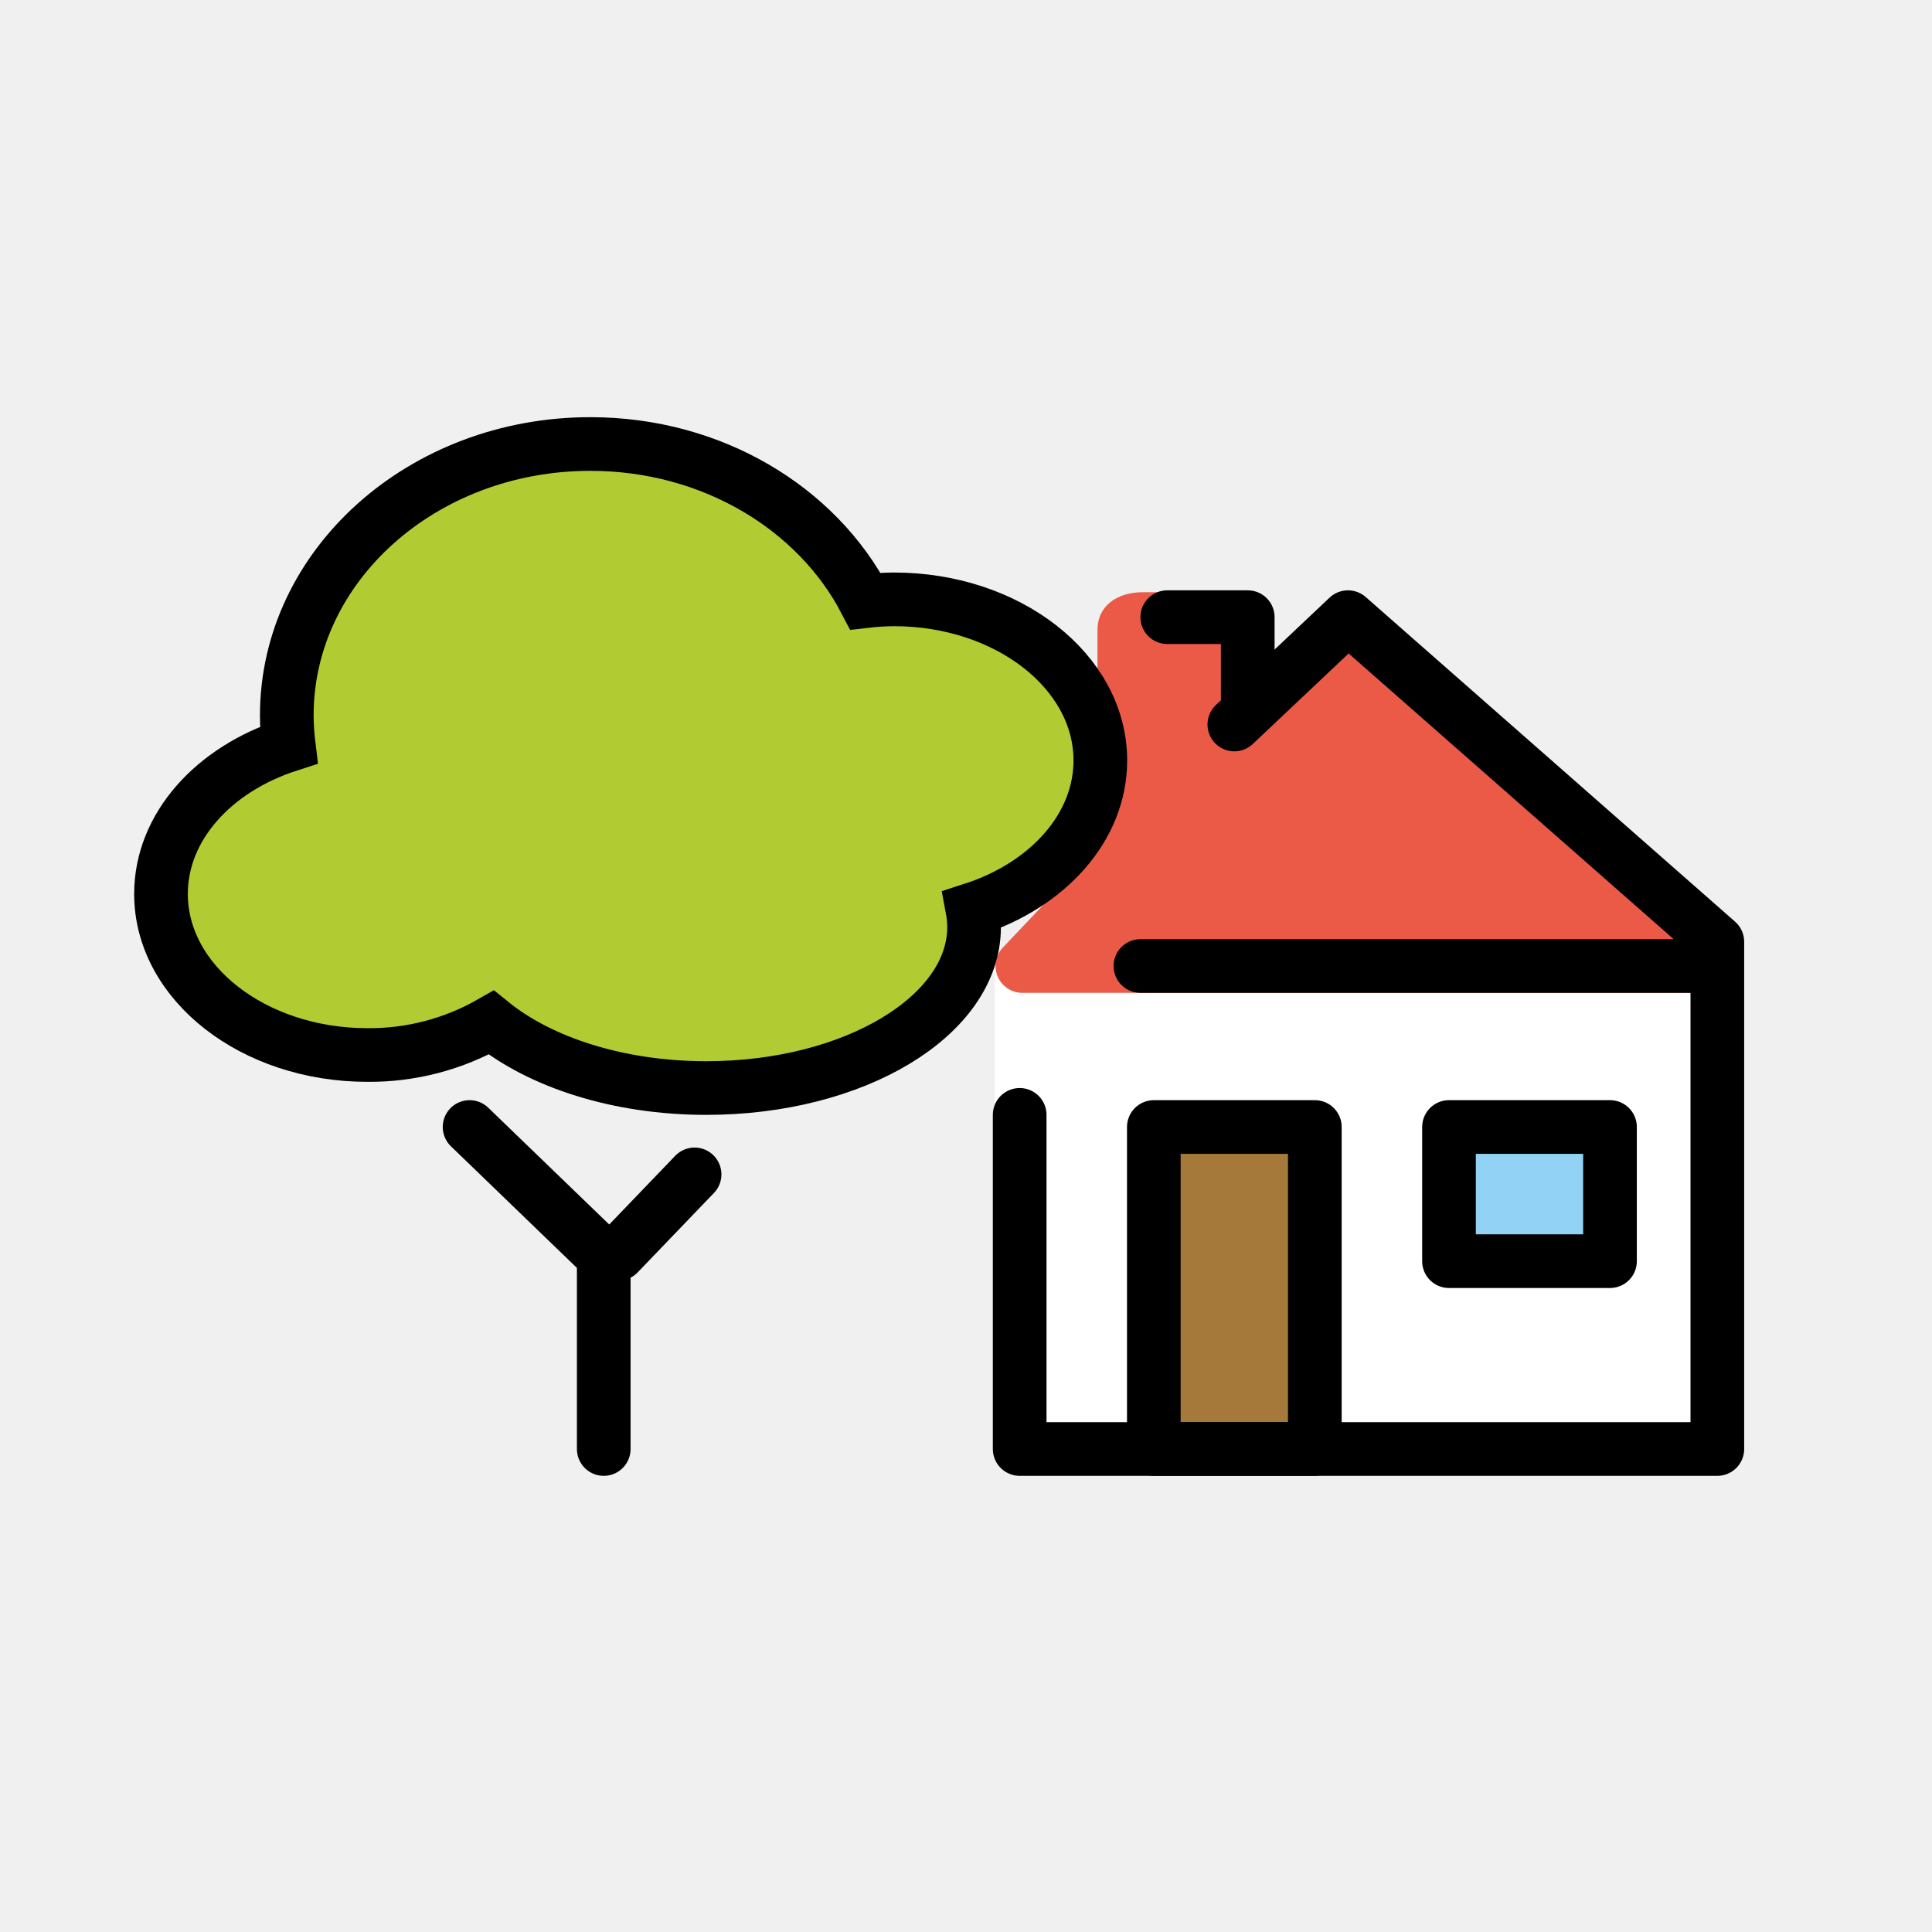
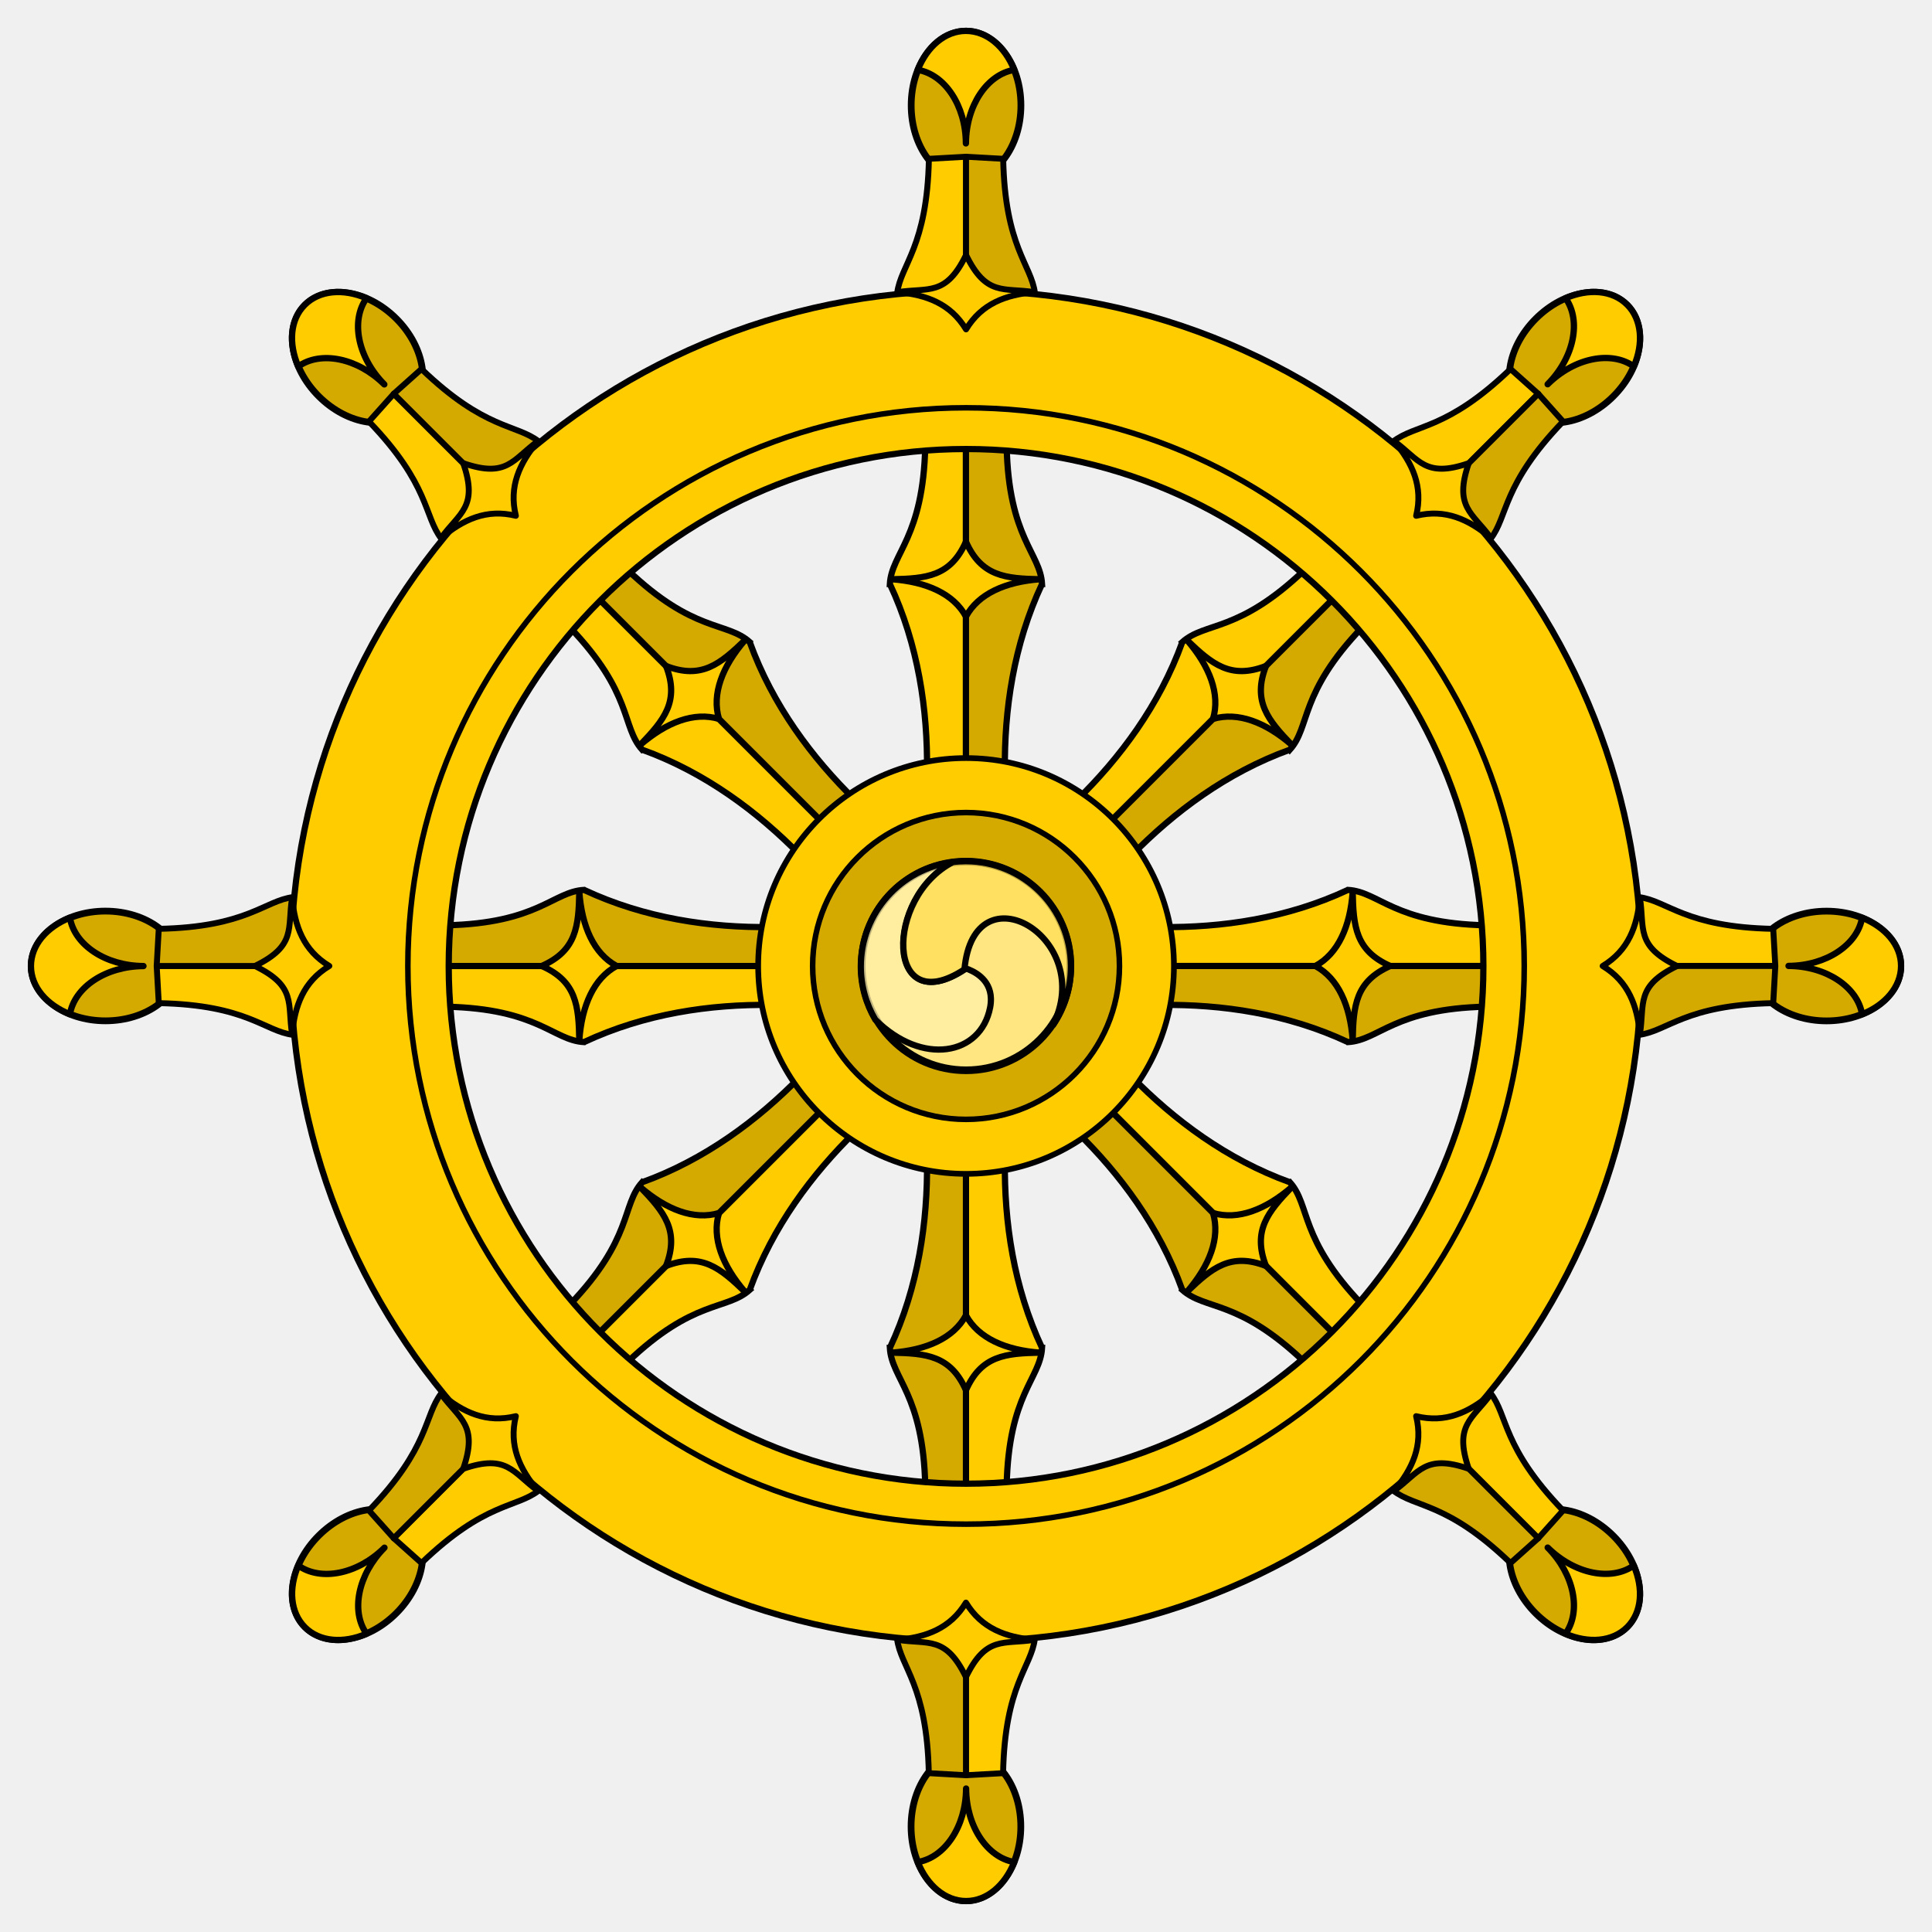
- <svg xmlns="http://www.w3.org/2000/svg" id="emoji" viewBox="0 0 72 72" version="1.1">
-   <g id="color">
-     <rect x="37.075" y="36.053" width="26.884" height="18.114" fill="#FFFFFF" />
-     <polygon fill="#EA5A47" stroke="#EA5A47" stroke-linecap="round" stroke-linejoin="round" stroke-miterlimit="10" stroke-width="2" points="50.235,23.2 38.1,36 63.5,36" />
-     <path fill="#EA5A47" d="M47.3,26l-6.4,6.059v-8.573c0-0.931,0.755-1.416,1.686-1.416h3.028 c0.931,0,1.686,0.485,1.686,1.416C47.3,23.486,47.3,26,47.3,26z" />
-     <rect x="43" y="42" width="6" height="12" fill="#A57939" />
-     <rect x="54" y="42" width="6" height="5" fill="#92D3F5" />
-     <path fill="#B1CC33" d="M41.006,28.339c0-3.312-3.445-6.003-7.694-6.003c-0.355,0.003-0.71,0.025-1.062,0.066 c-1.8-3.455-5.707-5.855-10.25-5.855c-6.248,0-11.312,4.529-11.312,10.114c0.001,0.369,0.025,0.738,0.07,1.104 C7.966,28.666,6,30.81,6,33.314c0,3.312,3.445,6.003,7.694,6.003c1.615,0.014,3.206-0.402,4.614-1.207 c1.818,1.477,4.726,2.438,8.015,2.438c5.511,0,9.978-2.688,9.978-6.003c-0.001-0.219-0.021-0.438-0.061-0.653 C39.036,32.99,41.006,30.845,41.006,28.339z" />
-   </g>
-   <g id="hair" />
-   <g id="skin" />
-   <g id="skin-shadow" />
-   <g id="line">
-     <polyline fill="none" stroke="#000000" stroke-linecap="round" stroke-linejoin="round" stroke-miterlimit="10" stroke-width="2" points="46,27 50.235,23 64,35.098 64,54 38,54 38,41.548" />
-     <rect x="43" y="42" width="6" height="12" fill="none" stroke="#000000" stroke-linecap="round" stroke-linejoin="round" stroke-miterlimit="10" stroke-width="2" />
-     <rect x="54" y="42" width="6" height="5" fill="none" stroke="#000000" stroke-linecap="round" stroke-linejoin="round" stroke-miterlimit="10" stroke-width="2" />
-     <polyline fill="none" stroke="#000000" stroke-linecap="round" stroke-linejoin="round" stroke-miterlimit="10" stroke-width="2" points="43.5,23 46.5,23 46.5,26" />
-     <path fill="none" stroke="#000000" stroke-miterlimit="10" stroke-width="2" d="M31.245,39.34" />
-     <polyline fill="none" stroke="#000000" stroke-linecap="round" stroke-linejoin="round" stroke-width="2" points="22.5,54 22.5,46.827 17.5,42" />
-     <line x1="23.041" x2="25.885" y1="46.727" y2="43.766" fill="none" stroke="#000000" stroke-linecap="round" stroke-linejoin="round" stroke-width="2" />
-     <path fill="none" stroke="#000000" stroke-linecap="round" stroke-miterlimit="10" stroke-width="2" d="M41.006,28.339 c0-3.312-3.445-6.003-7.694-6.003c-0.355,0.003-0.71,0.025-1.062,0.066c-1.8-3.455-5.707-5.855-10.25-5.855 c-6.248,0-11.312,4.529-11.312,10.114c0.001,0.369,0.025,0.738,0.07,1.104C7.966,28.666,6,30.81,6,33.314 c0,3.312,3.445,6.003,7.694,6.003c1.615,0.014,3.206-0.402,4.614-1.207c1.818,1.477,4.726,2.438,8.015,2.438 c5.511,0,9.978-2.688,9.978-6.003c-0.001-0.219-0.021-0.438-0.061-0.653 C39.036,32.99,41.006,30.845,41.006,28.339z" />
-     <line x1="63.5" x2="42.5" y1="36" y2="36" fill="none" stroke="#000000" stroke-linecap="round" stroke-linejoin="round" stroke-miterlimit="10" stroke-width="2" />
+ <svg xmlns="http://www.w3.org/2000/svg" width="696.75" height="696.74" version="1.1" viewBox="0 0 184.35 184.35">
+   <g transform="translate(142.07 -54.014)">
+     <g transform="translate(287.26 239.26)" stroke="#000">
+       <g fill-rule="evenodd">
+         <g stroke-width=".594">
+           <path d="m-357.79-62.166c-2.221 1.985-5.354 0.845-11.705 6.928l-2.887-2.606 22.037-22.037 2.653 2.601c-4.149 4.055-7.92 9.087-10.099 15.113z" fill="#fc0" />
+           <path d="m-368.06-72.434c-1.985 2.221-0.845 5.354-6.928 11.705l2.606 2.887 22.037-22.037-2.601-2.653c-4.055 4.149-9.087 7.92-15.113 10.099z" fill="#d4aa00" />
+           <path d="m-365.78-64.443c3.377-1.312 5.169 0.187 7.544 2.473-2.172-2.51-3.198-5.161-2.488-7.529-2.368 0.71-5.02-0.316-7.529-2.488 2.286 2.375 3.785 4.167 2.473 7.544z" fill="#fc0" stroke-linecap="round" stroke-linejoin="round" />
+           <path d="m-316.52-123.97c2.221-1.985 5.354-0.845 11.705-6.928l2.887 2.606-22.037 22.037-2.653-2.601c4.149-4.055 7.92-9.087 10.099-15.113z" fill="#fc0" />
+           <path d="m-306.25-113.71c1.985-2.221 0.845-5.354 6.928-11.705l-2.606-2.887-22.037 22.037 2.601 2.653c4.055-4.149 9.087-7.92 15.113-10.099z" fill="#d4aa00" />
+           <path d="m-308.53-121.7c-3.377 1.312-5.169-0.187-7.544-2.473 2.172 2.51 3.198 5.161 2.488 7.529 2.368-0.71 5.02 0.316 7.529 2.488-2.286-2.375-3.785-4.167-2.473-7.544z" fill="#fc0" stroke-linecap="round" stroke-linejoin="round" />
+         </g>
+         <g stroke-width=".594">
+           <path d="m-373.6-85.81c-2.974-0.167-4.383-3.188-13.175-3.377l-0.199-3.884h31.166l0.037 3.715c-5.801-0.067-12.025 0.826-17.828 3.545z" fill="#fc0" />
+           <path d="m-373.6-100.33c-2.974 0.167-4.383 3.188-13.175 3.377l-0.199 3.884h31.166l0.037-3.715c-5.801 0.067-12.025-0.826-17.828-3.545z" fill="#d4aa00" />
+           <path d="m-377.64-93.071c3.316 1.46 3.523 3.787 3.586 7.083 0.239-3.31 1.388-5.911 3.565-7.083-2.177-1.172-3.326-3.773-3.565-7.083-0.063 3.296-0.27 5.623-3.586 7.083z" fill="#fc0" stroke-linecap="round" stroke-linejoin="round" />
+           <path d="m-300.71-100.33c2.974 0.167 4.383 3.188 13.175 3.377l0.199 3.884h-31.166l-0.037-3.715c5.801 0.067 12.025-0.826 17.828-3.545z" fill="#fc0" />
+           <path d="m-300.71-85.81c2.974-0.167 4.383-3.188 13.175-3.377l0.199-3.884h-31.166l-0.037 3.715c5.801-0.067 12.025 0.826 17.828 3.545z" fill="#d4aa00" />
+           <path d="m-296.67-93.071c-3.316-1.46-3.523-3.787-3.586-7.083-0.239 3.31-1.388 5.911-3.565 7.083 2.177 1.172 3.326 3.773 3.565 7.083 0.063-3.296 0.27-5.623 3.586-7.083z" fill="#fc0" stroke-linecap="round" stroke-linejoin="round" />
+         </g>
+         <g stroke-width=".594">
+           <path d="m-368.06-113.71c-1.985-2.221-0.845-5.354-6.928-11.705l2.606-2.887 22.037 22.037-2.6 2.653c-4.055-4.149-9.087-7.92-15.113-10.099z" fill="#fc0" />
+           <path d="m-357.79-123.98c-2.221-1.985-5.354-0.845-11.705-6.928l-2.887 2.606 22.037 22.037 2.653-2.6c-4.149-4.055-7.92-9.087-10.099-15.113z" fill="#d4aa00" />
+           <path d="m-365.78-121.7c1.312 3.377-0.187 5.169-2.473 7.544 2.51-2.172 5.161-3.198 7.529-2.488-0.71-2.368 0.316-5.02 2.488-7.529-2.375 2.286-4.167 3.785-7.544 2.473z" fill="#fc0" stroke-linecap="round" stroke-linejoin="round" />
+           <path d="m-306.25-72.436c1.985 2.221 0.845 5.354 6.928 11.705l-2.606 2.887-22.037-22.037 2.6-2.653c4.055 4.149 9.087 7.92 15.113 10.099z" fill="#fc0" />
+           <path d="m-316.52-62.168c2.221 1.985 5.354 0.845 11.705 6.928l2.887-2.606-22.037-22.037-2.653 2.6c4.149 4.055 7.92 9.087 10.099 15.113z" fill="#d4aa00" />
+           <path d="m-308.53-64.445c-1.312-3.377 0.187-5.169 2.473-7.544-2.51 2.172-5.161 3.198-7.529 2.488 0.71 2.368-0.316 5.02-2.488 7.529 2.375-2.286 4.167-3.785 7.544-2.473z" fill="#fc0" stroke-linecap="round" stroke-linejoin="round" />
+         </g>
+         <g stroke-width=".594">
+           <path d="m-344.42-129.52c0.167-2.974 3.188-4.383 3.377-13.175l3.884-0.199v31.165l-3.715 0.037c0.067-5.801-0.826-12.025-3.545-17.828z" fill="#fc0" />
+           <path d="m-329.9-129.52c-0.167-2.974-3.188-4.383-3.377-13.175l-3.884-0.199v31.165l3.715 0.037c-0.067-5.801 0.826-12.025 3.545-17.828z" fill="#d4aa00" />
+           <path d="m-337.16-133.56c-1.46 3.316-3.787 3.523-7.083 3.586 3.31 0.239 5.91 1.388 7.083 3.565 1.172-2.177 3.773-3.326 7.083-3.565-3.296-0.063-5.623-0.27-7.083-3.586z" fill="#fc0" stroke-linecap="round" stroke-linejoin="round" />
+           <path d="m-329.9-56.629c-0.167 2.974-3.188 4.383-3.377 13.175l-3.884 0.199v-31.165l3.715-0.037c-0.067 5.801 0.826 12.025 3.545 17.828z" fill="#fc0" />
+           <path d="m-344.42-56.629c0.167 2.974 3.188 4.383 3.377 13.175l3.884 0.199v-31.165l-3.715-0.037c0.067 5.801-0.826 12.025-3.545 17.828z" fill="#d4aa00" />
+           <path d="m-337.16-52.589c1.46-3.316 3.787-3.523 7.083-3.586-3.31-0.239-5.91-1.388-7.083-3.565-1.172 2.177-3.773 3.326-7.083 3.565 3.296 0.063 5.623 0.27 7.083 3.586z" fill="#fc0" stroke-linecap="round" stroke-linejoin="round" />
+         </g>
+         <circle transform="scale(1,-1)" cx="-337.15" cy="93.073" r="19.837" fill="#fc0" stroke-width=".542" />
+         <circle transform="scale(1,-1)" cx="-337.15" cy="93.073" r="14.639" fill="#d4aa00" stroke-width=".529" />
+         <path d="m-337.16-157.51c-35.571 0-64.429 28.858-64.429 64.429 0 35.571 28.858 64.447 64.429 64.447s64.447-28.877 64.447-64.447c0-35.571-28.877-64.429-64.447-64.429zm0 15.11c27.247 0 49.374 22.109 49.374 49.355 0 27.247-22.127 49.374-49.374 49.374s-49.355-22.127-49.355-49.374c0-27.247 22.109-49.355 49.355-49.355z" fill="#fc0" stroke-width=".594" />
+       </g>
+       <circle cx="-337.15" cy="-93.073" r="53.263" fill="none" stroke-width=".529" />
+       <g fill-rule="evenodd">
+         <ellipse transform="scale(1,-1)" cx="-337.15" cy="93.074" rx="9.955" ry="9.955" fill="#ffe680" stroke-width=".728" />
+         <path d="m-334.78-89.978c-0.055-1.871-1.65-2.626-2.478-2.892-4e-3 0.041-0.011 0.08-0.015 0.121-7.533 4.955-7.67-6.867-1.092-10.249-4.97 0.6-8.828 4.835-8.828 9.966 0 1.851 0.505 3.587 1.38 5.077 4.461 4.448 10.075 3.442 10.962-1.168 0.059-0.307 0.079-0.593 0.071-0.855z" fill="#fea" fill-opacity=".75" stroke-width=".594" />
+         <path d="m-327.14-93.031c0-5.542-4.501-10.041-10.041-10.041-0.411 0-0.815 0.028-1.213 0.076-6.578 3.381-6.441 15.203 1.092 10.249 0.888-9.864 12.639-2.99 8.418 5.37 1.1-1.611 1.744-3.557 1.744-5.653z" fill="#fd5" fill-opacity=".75" stroke-width=".594" />
+         <ellipse cx="-337.15" cy="-175.19" rx="5.235" ry="7.085" fill="#d4aa00" stroke-width=".644" />
+         <g stroke-linejoin="round">
+           <path d="m-332.55-178.58c-0.884-2.219-2.622-3.72-4.614-3.72s-3.712 1.501-4.597 3.72c2.58 0.439 4.58 3.408 4.597 7.017 0.017-3.617 2.026-6.589 4.614-7.017z" fill="#fc0" stroke-width=".602" />
+           <g stroke-width=".566">
+             <path d="m-337.15-170.29-3.545 0.199c-0.164 8.426-2.682 10.078-3.029 12.816l6.574-0.374z" fill="#fc0" />
+             <path d="m-337.15-170.29 3.545 0.199c0.164 8.426 2.682 10.078 3.029 12.816l-6.574-0.374z" fill="#d4aa00" />
+             <path d="m-337.15-160.92c-1.939 3.993-3.594 3.089-6.519 3.551 2.72 0.253 5.023 1.079 6.519 3.552 1.496-2.473 3.798-3.299 6.518-3.552-2.924-0.462-4.579 0.442-6.518-3.551z" fill="#fc0" stroke-linecap="round" />
+           </g>
+         </g>
+         <ellipse transform="scale(-1)" cx="337.16" cy="10.955" rx="5.235" ry="7.085" fill="#d4aa00" stroke-width=".644" />
+         <g stroke-linejoin="round">
+           <path d="m-341.76-7.565c0.884 2.219 2.622 3.72 4.614 3.72 1.992 0 3.712-1.501 4.597-3.72-2.58-0.439-4.58-3.408-4.597-7.017-0.017 3.617-2.026 6.589-4.614 7.017z" fill="#fc0" stroke-width=".602" />
+           <g stroke-width=".566">
+             <path d="m-337.16-15.851 3.545-0.199c0.164-8.426 2.682-10.078 3.029-12.816l-6.574 0.374z" fill="#fc0" />
+             <path d="m-337.16-15.851-3.545-0.199c-0.164-8.426-2.682-10.078-3.029-12.816l6.574 0.374z" fill="#d4aa00" />
+             <path d="m-337.16-25.22c1.939-3.993 3.594-3.089 6.519-3.551-2.72-0.253-5.023-1.079-6.519-3.552-1.496 2.473-3.798 3.299-6.518 3.552 2.924 0.463 4.579-0.442 6.518 3.551z" fill="#fc0" stroke-linecap="round" />
+           </g>
+         </g>
+         <ellipse transform="rotate(-45)" cx="-172.59" cy="-386.33" rx="5.235" ry="7.085" fill="#d4aa00" stroke-width=".644" />
+         <g stroke-linejoin="round">
+           <path d="m-394.36-156.79c-2.194-0.943-4.485-0.776-5.893 0.632-1.409 1.409-1.564 3.686-0.62 5.881 2.134-1.514 5.648-0.829 8.213 1.711-2.546-2.57-3.226-6.092-1.699-8.225z" fill="#fc0" stroke-width=".602" />
+           <g stroke-width=".566">
+             <path d="m-391.76-147.67-2.366 2.647c5.842 6.074 5.23 9.023 6.921 11.204l4.384-4.913z" fill="#fc0" />
+             <path d="m-391.76-147.67 2.647-2.366c6.074 5.842 9.023 5.23 11.204 6.921l-4.913 4.384z" fill="#d4aa00" />
+             <path d="m-385.13-141.05c1.452 4.194-0.357 4.726-2.098 7.12 2.102-1.744 4.315-2.789 7.121-2.098-0.691-2.806 0.353-5.019 2.098-7.12-2.394 1.74-2.925 3.55-7.12 2.098z" fill="#fc0" stroke-linecap="round" />
+           </g>
+         </g>
+         <ellipse transform="rotate(135)" cx="172.6" cy="222.1" rx="5.235" ry="7.085" fill="#d4aa00" stroke-width=".644" />
+         <g stroke-linejoin="round">
+           <path d="m-279.95-29.351c2.194 0.943 4.485 0.776 5.893-0.632 1.409-1.409 1.564-3.686 0.62-5.881-2.134 1.514-5.648 0.829-8.213-1.711 2.546 2.57 3.226 6.092 1.699 8.225z" fill="#fc0" stroke-width=".602" />
+           <g stroke-width=".566">
+             <path d="m-282.55-38.467 2.366-2.647c-5.842-6.074-5.23-9.023-6.921-11.204l-4.384 4.913z" fill="#fc0" />
+             <path d="m-282.55-38.467-2.647 2.366c-6.074-5.842-9.023-5.23-11.204-6.921l4.913-4.384z" fill="#d4aa00" />
+             <path d="m-289.18-45.092c-1.452-4.194 0.357-4.726 2.098-7.12-2.102 1.744-4.315 2.789-7.121 2.098 0.691 2.806-0.353 5.019-2.098 7.12 2.394-1.74 2.925-3.55 7.12-2.098z" fill="#fc0" stroke-linecap="round" />
+           </g>
+         </g>
+         <ellipse transform="rotate(-90)" cx="93.073" cy="-419.27" rx="5.235" ry="7.085" fill="#d4aa00" stroke-width=".644" />
+         <g stroke-linejoin="round">
+           <path d="m-422.66-97.678c-2.219 0.885-3.72 2.622-3.72 4.614 0 1.992 1.501 3.712 3.72 4.597 0.439-2.58 3.408-4.58 7.017-4.597-3.617-0.017-6.589-2.026-7.017-4.614z" fill="#fc0" stroke-width=".602" />
+           <g stroke-width=".566">
+             <path d="m-414.38-93.071 0.199 3.545c8.426 0.164 10.078 2.682 12.817 3.029l-0.374-6.574z" fill="#fc0" />
+             <path d="m-414.38-93.071 0.199-3.545c8.426-0.164 10.078-2.682 12.817-3.029l-0.374 6.574z" fill="#d4aa00" />
+             <path d="m-405.01-93.071c3.993 1.939 3.089 3.594 3.551 6.519 0.253-2.72 1.079-5.023 3.552-6.519-2.473-1.496-3.299-3.798-3.552-6.518-0.463 2.924 0.442 4.579-3.551 6.518z" fill="#fc0" stroke-linecap="round" />
+           </g>
+         </g>
+         <ellipse transform="rotate(90)" cx="-93.068" cy="255.04" rx="5.235" ry="7.085" fill="#d4aa00" stroke-width=".644" />
+         <g stroke-linejoin="round">
+           <path d="m-251.65-88.464c2.219-0.885 3.72-2.622 3.72-4.614 0-1.992-1.501-3.712-3.72-4.597-0.439 2.58-3.408 4.58-7.017 4.597 3.617 0.017 6.589 2.026 7.017 4.614z" fill="#fc0" stroke-width=".602" />
+           <g stroke-width=".566">
+             <path d="m-259.93-93.07-0.199-3.545c-8.426-0.164-10.078-2.682-12.817-3.029l0.374 6.574z" fill="#fc0" />
+             <path d="m-259.93-93.07-0.199 3.545c-8.426 0.164-10.078 2.682-12.817 3.029l0.374-6.574z" fill="#d4aa00" />
+             <path d="m-269.3-93.07c-3.993-1.939-3.089-3.594-3.551-6.519-0.253 2.72-1.079 5.023-3.552 6.519 2.473 1.496 3.299 3.798 3.552 6.518 0.463-2.924-0.442-4.579 3.551-6.518z" fill="#fc0" stroke-linecap="round" />
+           </g>
+         </g>
+         <ellipse transform="rotate(225)" cx="304.22" cy="-254.71" rx="5.235" ry="7.085" fill="#d4aa00" stroke-width=".644" />
+         <g stroke-linejoin="round">
+           <path d="m-400.87-35.865c-0.944 2.194-0.776 4.485 0.632 5.893s3.686 1.564 5.881 0.62c-1.514-2.134-0.829-5.648 1.711-8.213-2.57 2.546-6.092 3.226-8.225 1.699z" fill="#fc0" stroke-width=".602" />
+           <g stroke-width=".566">
+             <path d="m-391.76-38.468 2.647 2.366c6.074-5.842 9.023-5.23 11.204-6.921l-4.913-4.384z" fill="#fc0" />
+             <path d="m-391.76-38.468-2.366-2.647c5.842-6.074 5.23-9.023 6.921-11.204l4.384 4.913z" fill="#d4aa00" />
+             <path d="m-385.13-45.092c4.194-1.452 4.726 0.357 7.12 2.098-1.744-2.102-2.789-4.315-2.098-7.121-2.806 0.691-5.019-0.353-7.12-2.098 1.74 2.394 3.55 2.926 2.098 7.12z" fill="#fc0" stroke-linecap="round" />
+           </g>
+         </g>
+         <ellipse transform="rotate(45)" cx="-304.21" cy="90.475" rx="5.235" ry="7.085" fill="#d4aa00" stroke-width=".644" />
+         <g stroke-linejoin="round">
+           <path d="m-273.43-150.28c0.944-2.194 0.776-4.485-0.632-5.893s-3.686-1.564-5.881-0.62c1.514 2.134 0.829 5.648-1.711 8.213 2.57-2.546 6.092-3.226 8.225-1.699z" fill="#fc0" stroke-width=".602" />
+           <g stroke-width=".566">
+             <path d="m-282.55-147.67-2.647-2.366c-6.074 5.842-9.023 5.23-11.204 6.921l4.913 4.384z" fill="#fc0" />
+             <path d="m-282.55-147.67 2.366 2.647c-5.842 6.074-5.23 9.023-6.921 11.204l-4.384-4.913z" fill="#d4aa00" />
+             <path d="m-289.18-141.05c-4.194 1.452-4.726-0.357-7.12-2.098 1.744 2.102 2.789 4.315 2.098 7.121 2.806-0.691 5.019 0.353 7.12 2.098-1.74-2.394-3.55-2.926-2.098-7.12z" fill="#fc0" stroke-linecap="round" />
+           </g>
+         </g>
+       </g>
+     </g>
  </g>
</svg>
